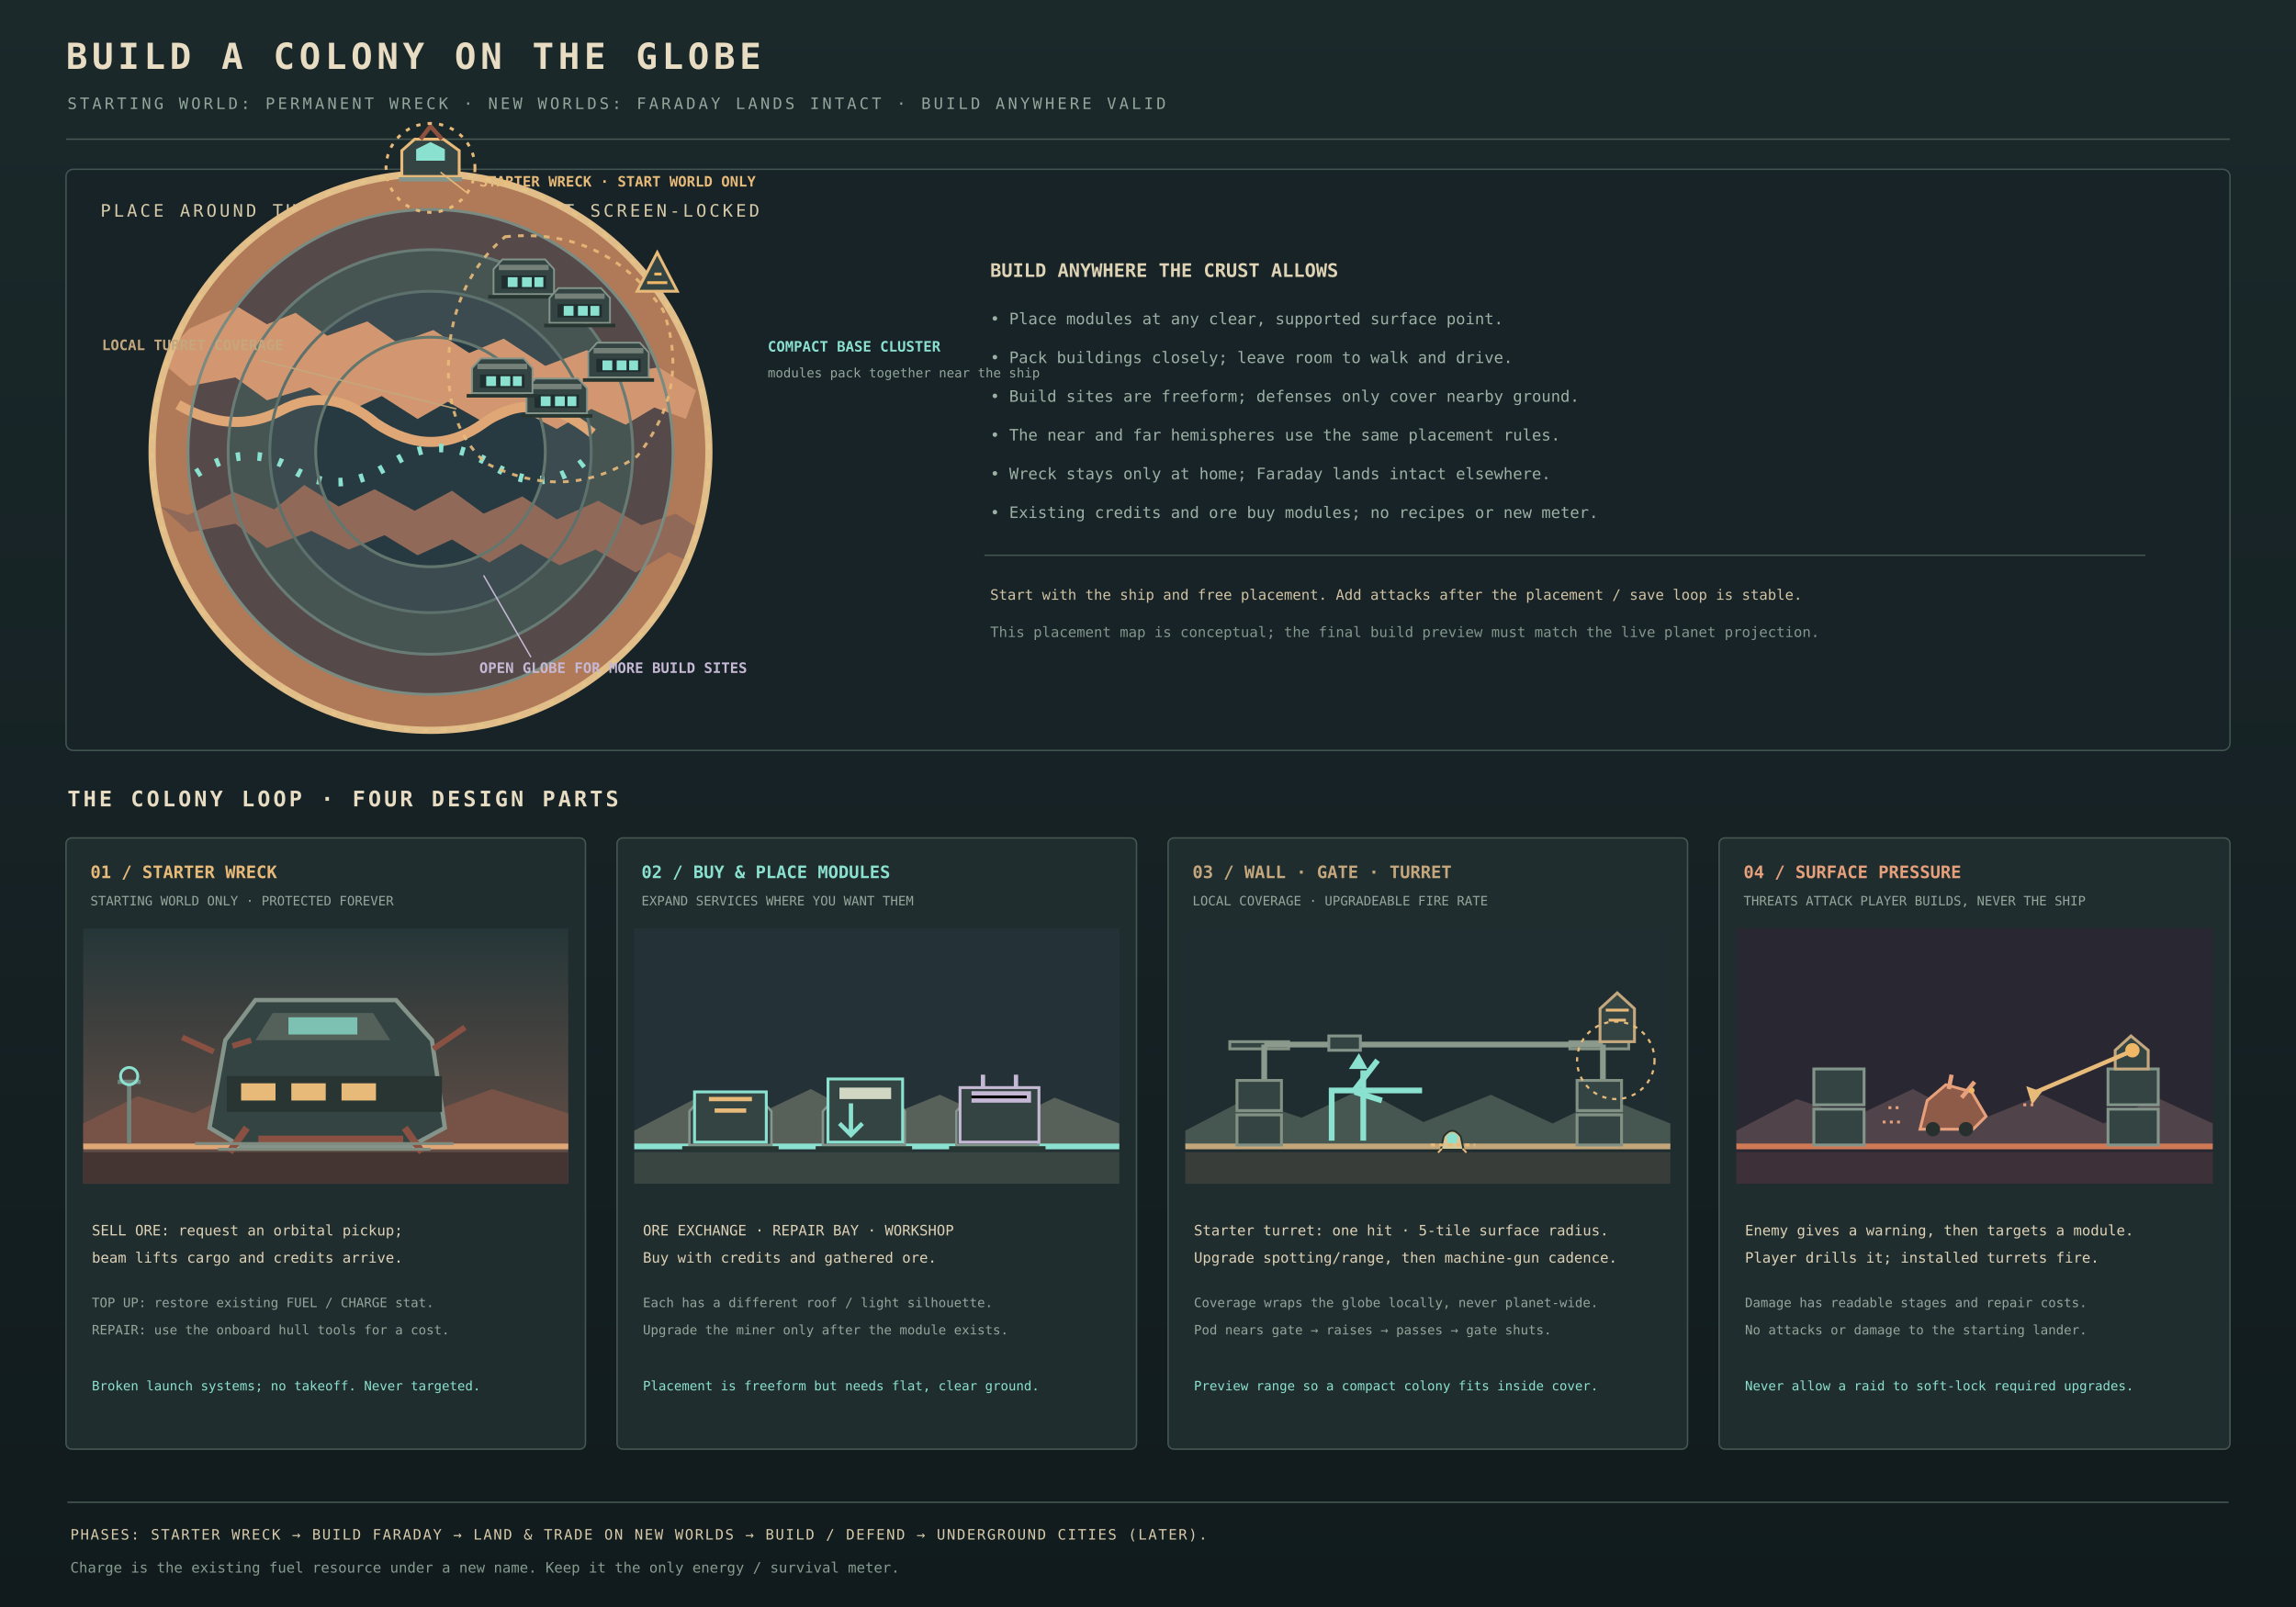
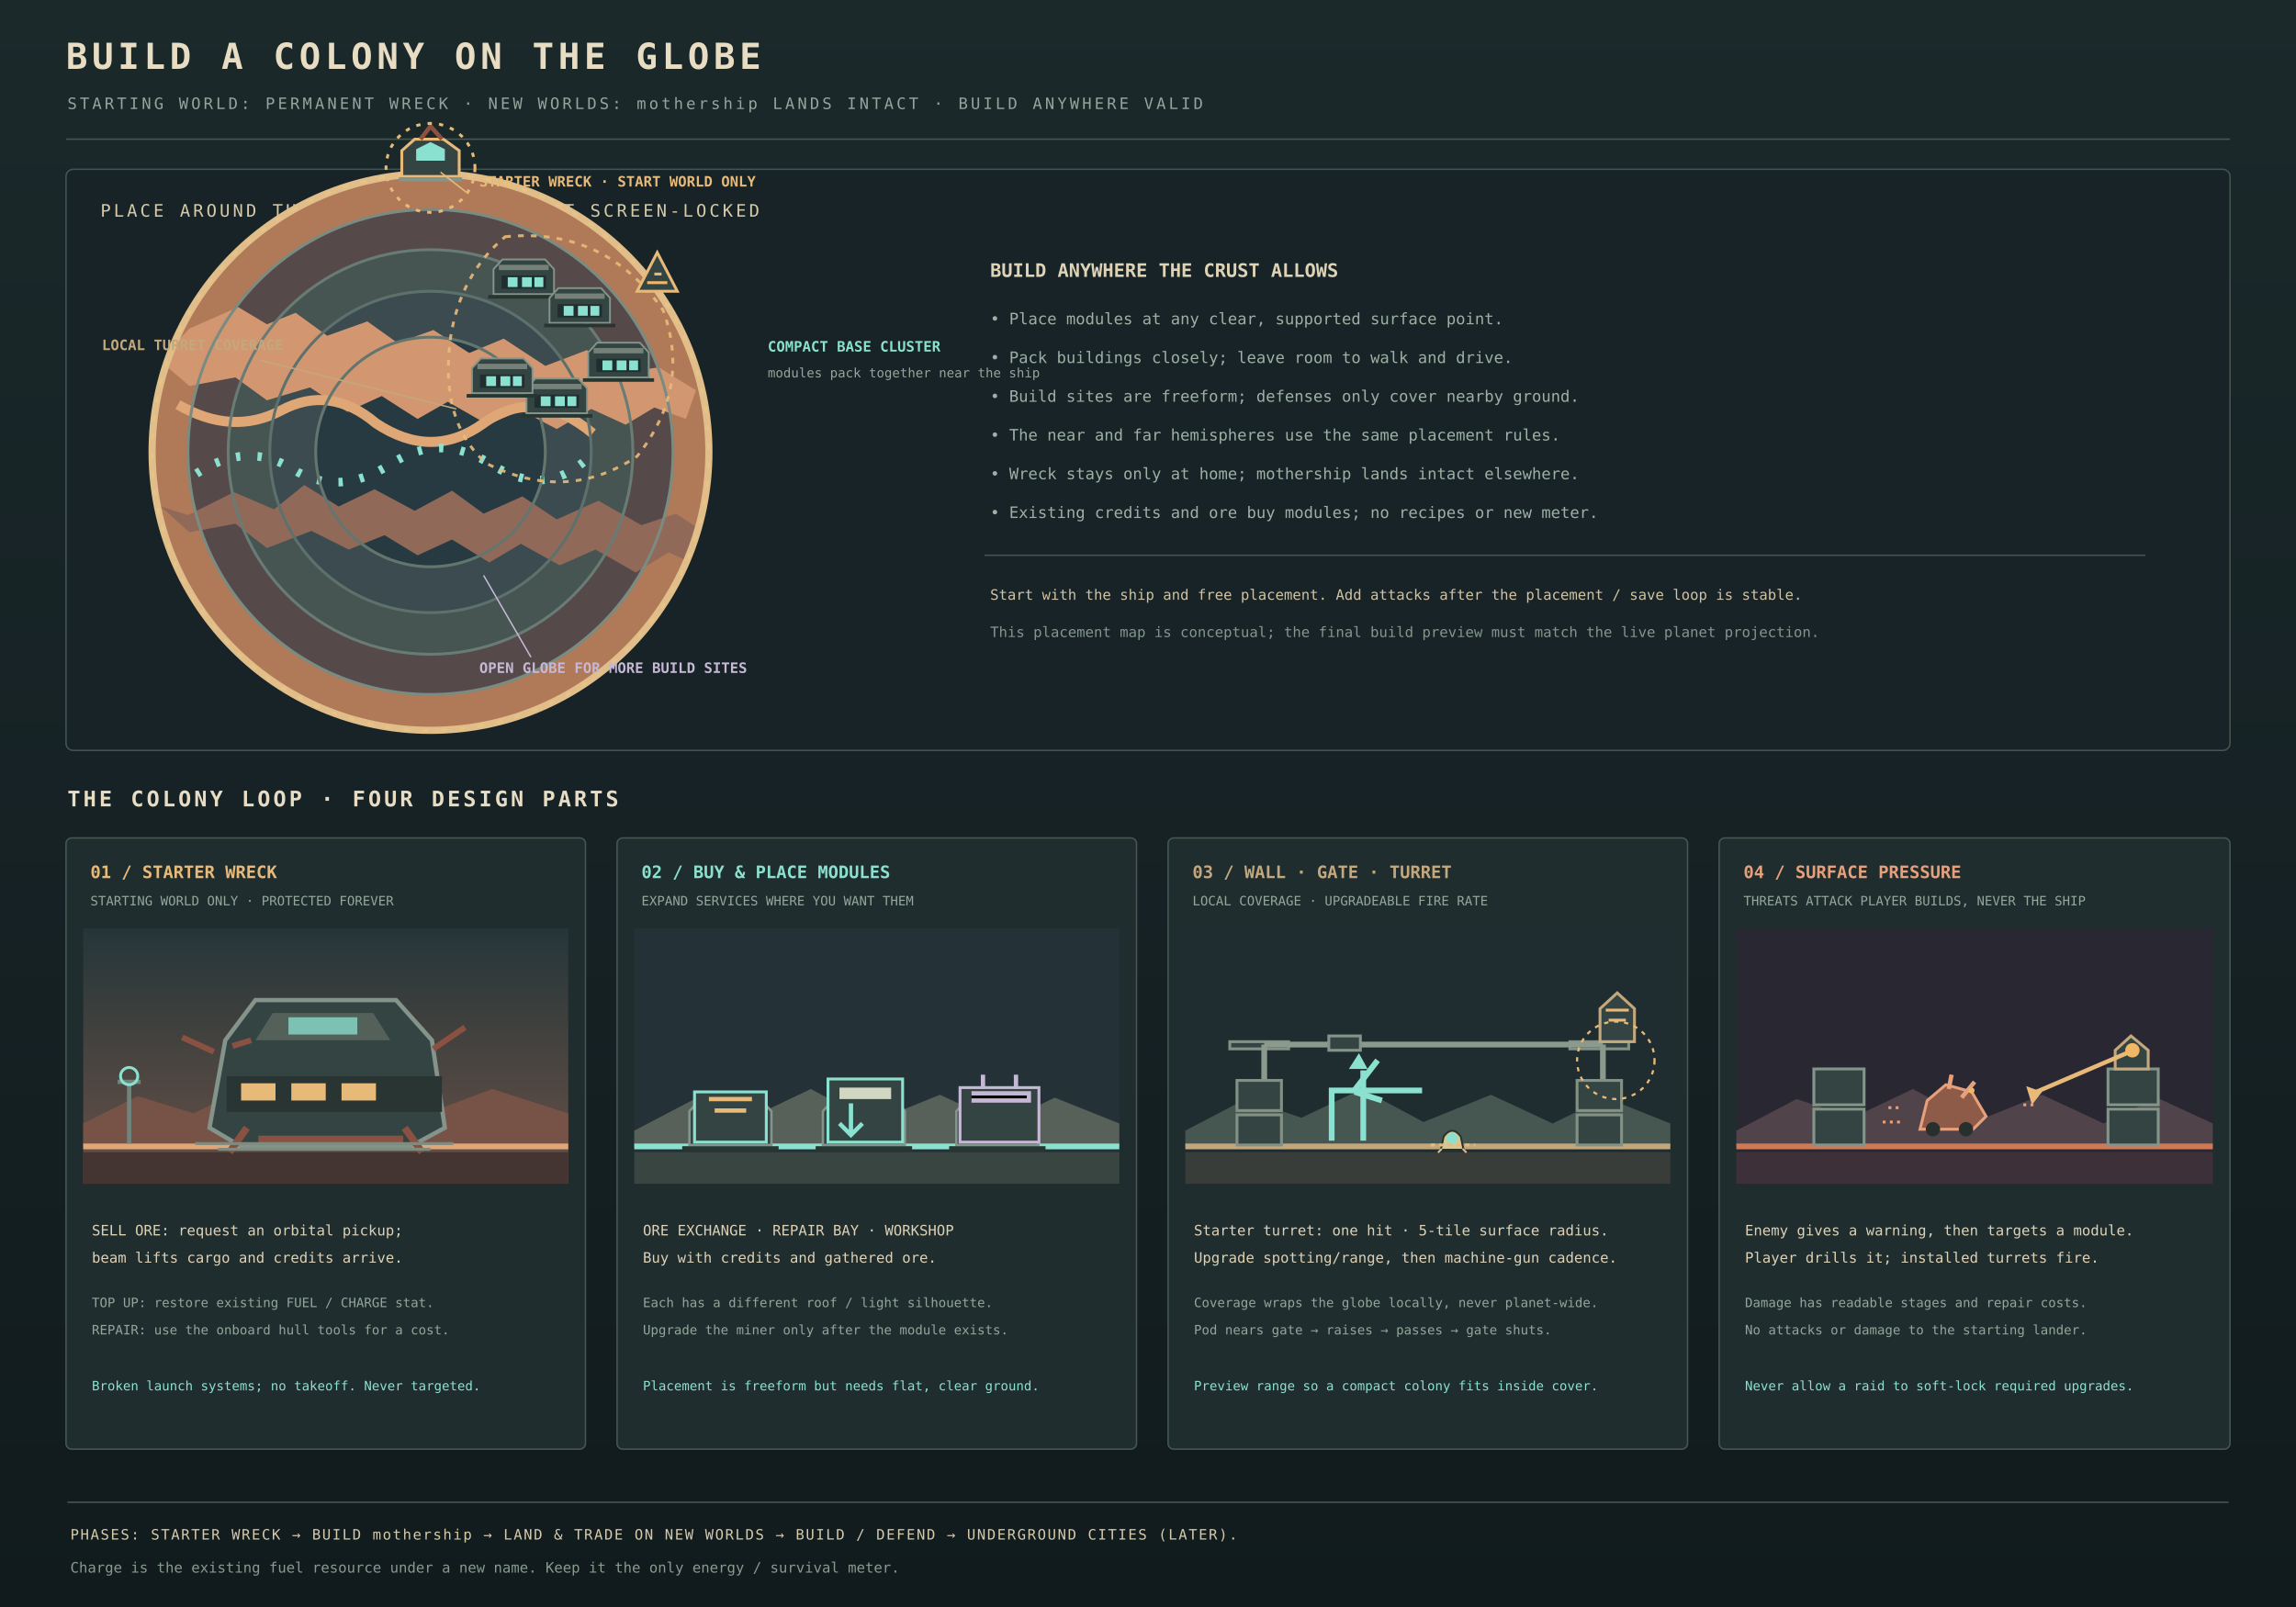
<svg xmlns="http://www.w3.org/2000/svg" width="1600" height="1120" viewBox="0 0 1600 1120" role="img" aria-labelledby="title desc">
  <defs>
    <linearGradient id="board" x2="0" y2="1">
      <stop stop-color="#1b292b" />
      <stop offset="1" stop-color="#111b1e" />
    </linearGradient>
    <linearGradient id="sky" x2="0" y2="1">
      <stop stop-color="#253638" />
      <stop offset="1" stop-color="#6a5148" />
    </linearGradient>
    <clipPath id="globe">
      <circle cx="300" cy="315" r="194" />
    </clipPath>
    <g id="module">
      <path d="M-34 0V-28L-24-39H24L34-28V0Z" fill="#344443" stroke="#83958a" stroke-width="2" />
      <path d="M-28-33H28V-27H-28Z" fill="#758178" />
      <path d="M-25-21H25V-6H-25Z" fill="#202e30" />
      <path d="M-18-19H-7V-8H-18Zm16 0H9V-8H-2Zm14 0h10V-8H12Z" fill="#8be1cf" />
      <path d="M-40 3H40" stroke="#273631" stroke-width="4" />
    </g>
    <g id="pod">
      <path d="M-12 5-9-9Q0-21 9-9l3 14z" fill="#d6c896" stroke="#263330" stroke-width="2" />
      <path d="M-6-9Q0-16 6-9L4-2H-4Z" fill="#8be1cf" />
      <path d="M-11 4-15 8m26-4 4 4" stroke="#e8ba79" stroke-width="2" />
    </g>
  </defs>
  <rect width="1600" height="1120" fill="url(#board)" />
  <text x="46" y="48" fill="#e8ddc3" font-family="monospace" font-size="25" font-weight="bold" letter-spacing="3">BUILD A COLONY ON THE GLOBE</text>
-   <text x="47" y="76" fill="#92a69b" font-family="monospace" font-size="11" letter-spacing="2">STARTING WORLD: PERMANENT WRECK · NEW WORLDS: FARADAY LANDS INTACT · BUILD ANYWHERE VALID</text>
+   <text x="47" y="76" fill="#92a69b" font-family="monospace" font-size="11" letter-spacing="2">STARTING WORLD: PERMANENT WRECK · NEW WORLDS: mothership LANDS INTACT · BUILD ANYWHERE VALID</text>
  <path d="M46 97H1554" stroke="#465751" />
  <rect x="46" y="118" width="1508" height="405" rx="5" fill="#172326" stroke="#435551" />
  <text x="70" y="151" fill="#d7caa9" font-family="monospace" font-size="12" letter-spacing="2">PLACE AROUND THE CIRCUMFERENCE · NOT SCREEN-LOCKED</text>
  <g clip-path="url(#globe)">
    <circle cx="300" cy="315" r="194" fill="#b07957" />
    <circle cx="300" cy="315" r="169" fill="#554949" />
    <circle cx="300" cy="315" r="141" fill="#465452" />
    <circle cx="300" cy="315" r="112" fill="#3c4b50" />
    <circle cx="300" cy="315" r="80" fill="#273a41" />
    <path d="M132 229l34-15 20 12 20-8 22 16 28-10 21 15 25-9 25 16 24-10 29 19 29-11 23 16 27-4 26 16-7 20-22-8-20 12-24-11-24 14-25-13-23 10-28-16-21 12-25-16-24 11-26-17-30 9-22-16-32 6-21-18Z" fill="#d29770" />
    <path d="M131 359l32-16 28 12 21-17 24 15 25-12 28 15 26-14 22 16 27-12 24 16 29-13 30 17 24-8 26 17-9 20-22-10-23 14-28-16-25 11-27-15-22 13-26-16-24 11-23-14-25 10-26-13-31 12-22-17-32 6-20-18Z" fill="#916959" />
    <path d="M124 282q38 22 72 4t66 9q39 26 75 0t76 7" fill="none" stroke="#e0a776" stroke-width="7" />
    <path d="M137 330q35-23 67-3t69-4q34-22 70 1t66-4" fill="none" stroke="#8be1cf" stroke-width="6" stroke-dasharray="3 12" />
  </g>
  <circle cx="300" cy="315" r="194" fill="none" stroke="#e1bd89" stroke-width="5" />
  <circle cx="300" cy="315" r="169" fill="none" stroke="#7a8b81" stroke-width="2" />
  <circle cx="300" cy="315" r="141" fill="none" stroke="#687b74" stroke-width="2" />
  <circle cx="300" cy="315" r="112" fill="none" stroke="#5d716c" stroke-width="2" />
  <circle cx="300" cy="315" r="80" fill="none" stroke="#63766e" stroke-width="2" />
  <path d="M300 121A194 194 0 0 1 494 315A194 194 0 0 1 300 509A194 194 0 0 1 106 315A194 194 0 0 1 300 121Z" fill="none" stroke="#e8c787" stroke-width="2" stroke-dasharray="4 9" opacity=".7" />
  <g transform="translate(300 121)">
    <path d="M-20 2V-16L-11-24H9L20-16V2Z" fill="#344443" stroke="#e8ba79" stroke-width="2" />
    <path d="M-10-17 0-22 10-17v8h-20z" fill="#8be1cf" />
    <path d="M-22 4h44" stroke="#83958a" stroke-width="3" />
    <path d="M-7-24l7-9 8 9" fill="none" stroke="#8e5140" stroke-width="3" />
    <circle cx="0" cy="-4" r="31" fill="none" stroke="#e8ba79" stroke-width="2" stroke-dasharray="3 5" />
  </g>
  <g transform="translate(365 205) scale(.62)">
    <use href="#module" />
  </g>
  <g transform="translate(404 225) scale(.62)">
    <use href="#module" />
  </g>
  <g transform="translate(431 263) scale(.62)">
    <use href="#module" />
  </g>
  <g transform="translate(388 288) scale(.62)">
    <use href="#module" />
  </g>
  <g transform="translate(350 274) scale(.62)">
    <use href="#module" />
  </g>
  <path d="M352 165Q421 158 462 216Q482 270 444 318Q395 351 339 323Q306 294 314 235Q321 191 352 165Z" fill="none" stroke="#e8ba79" stroke-width="2" stroke-dasharray="4 5" opacity=".9" />
  <path d="M444 203 458 176 472 203Z" fill="#344443" stroke="#e8ba79" stroke-width="2" />
  <path d="M451 197h14m-9-6h5" stroke="#f0b866" stroke-width="2" />
  <text x="535" y="245" fill="#8be1cf" font-family="monospace" font-size="10" font-weight="bold">COMPACT BASE CLUSTER</text>
  <text x="535" y="263" fill="#94a69b" font-family="monospace" font-size="9">modules pack together near the ship</text>
  <text x="334" y="469" fill="#c5b8d5" font-family="monospace" font-size="10" font-weight="bold">OPEN GLOBE FOR MORE BUILD SITES</text>
  <path d="M370 458 337 401" stroke="#c5b8d5" />
  <text x="71" y="244" fill="#c4a77d" font-family="monospace" font-size="10" font-weight="bold">LOCAL TURRET COVERAGE</text>
  <path d="M181 251 318 285" stroke="#c4a77d" />
  <text x="334" y="130" fill="#e8ba79" font-family="monospace" font-size="10" font-weight="bold">STARTER WRECK · START WORLD ONLY</text>
  <path d="M325 134 307 120" stroke="#e8ba79" />
  <text x="690" y="193" fill="#dfd3b5" font-family="monospace" font-size="13" font-weight="bold">BUILD ANYWHERE THE CRUST ALLOWS</text>
  <text x="690" y="226" fill="#9db0a4" font-family="monospace" font-size="11">• Place modules at any clear, supported surface point.</text>
  <text x="690" y="253" fill="#9db0a4" font-family="monospace" font-size="11">• Pack buildings closely; leave room to walk and drive.</text>
  <text x="690" y="280" fill="#9db0a4" font-family="monospace" font-size="11">• Build sites are freeform; defenses only cover nearby ground.</text>
  <text x="690" y="307" fill="#9db0a4" font-family="monospace" font-size="11">• The near and far hemispheres use the same placement rules.</text>
-   <text x="690" y="334" fill="#9db0a4" font-family="monospace" font-size="11">• Wreck stays only at home; Faraday lands intact elsewhere.</text>
+   <text x="690" y="334" fill="#9db0a4" font-family="monospace" font-size="11">• Wreck stays only at home; mothership lands intact elsewhere.</text>
  <text x="690" y="361" fill="#9db0a4" font-family="monospace" font-size="11">• Existing credits and ore buy modules; no recipes or new meter.</text>
  <path d="M686 387H1495" stroke="#435551" />
  <text x="690" y="418" fill="#d1c3a4" font-family="monospace" font-size="10">Start with the ship and free placement. Add attacks after the placement / save loop is stable.</text>
  <text x="690" y="444" fill="#82968b" font-family="monospace" font-size="10">This placement map is conceptual; the final build preview must match the live planet projection.</text>
  <text x="47" y="562" fill="#e8ddc3" font-family="monospace" font-size="15" font-weight="bold" letter-spacing="2">THE COLONY LOOP · FOUR DESIGN PARTS</text>
  <g transform="translate(46 584)">
    <rect width="362" height="426" rx="4" fill="#202d2e" stroke="#465751" />
    <text x="17" y="28" fill="#e8ba79" font-family="monospace" font-size="12" font-weight="bold">01 / STARTER WRECK</text>
    <text x="17" y="47" fill="#93a79b" font-family="monospace" font-size="9">STARTING WORLD ONLY · PROTECTED FOREVER</text>
    <rect x="12" y="63" width="338" height="178" fill="url(#sky)" />
    <path d="M12 199L50 180 89 192 131 171 167 194 208 179 249 193 297 175 350 192V215H12Z" fill="#775347" />
    <path d="M12 215H350" stroke="#e0a776" stroke-width="4" />
    <path d="M12 219H350V241H12Z" fill="#443532" />
    <path d="M100 202l11-61 21-28h98l25 28 9 61-24 13H122Z" fill="#344443" stroke="#85948a" stroke-width="3" />
    <path d="M144 122h70l12 19h-94z" fill="#53615a" />
    <path d="M155 125h48v12h-48z" fill="#8be1cf" opacity=".75" />
    <path d="M112 166h150v25H112z" fill="#283532" />
    <path d="M122 171h24v12h-24m35-12h24v12h-24m35-12h24v12h-24" fill="#e8ba79" />
    <path d="M126 202l-12 17m122-17 12 17M134 210h101" stroke="#8a5143" stroke-width="5" />
    <path d="M90 213h180m-164 4h148" stroke="#7f8b7e" stroke-width="2" />
    <path d="M103 149l-22-10m175 8 22-15m-149 9-13 4" stroke="#8a5143" stroke-width="4" />
    <path d="M44 213v-43m-8 0h16" stroke="#71847b" stroke-width="3" />
    <circle cx="44" cy="166" r="6" fill="none" stroke="#8be1cf" stroke-width="2" />
    <text x="18" y="277" fill="#ddd1b6" font-family="monospace" font-size="10">SELL ORE: request an orbital pickup;</text>
    <text x="18" y="296" fill="#ddd1b6" font-family="monospace" font-size="10">beam lifts cargo and credits arrive.</text>
    <text x="18" y="327" fill="#92a69b" font-family="monospace" font-size="9">TOP UP: restore existing FUEL / CHARGE stat.</text>
    <text x="18" y="346" fill="#92a69b" font-family="monospace" font-size="9">REPAIR: use the onboard hull tools for a cost.</text>
    <text x="18" y="385" fill="#8be1cf" font-family="monospace" font-size="9">Broken launch systems; no takeoff. Never targeted.</text>
  </g>
  <g transform="translate(430 584)">
    <rect width="362" height="426" rx="4" fill="#202d2e" stroke="#465751" />
    <text x="17" y="28" fill="#8be1cf" font-family="monospace" font-size="12" font-weight="bold">02 / BUY &amp; PLACE MODULES</text>
    <text x="17" y="47" fill="#93a79b" font-family="monospace" font-size="9">EXPAND SERVICES WHERE YOU WANT THEM</text>
    <rect x="12" y="63" width="338" height="178" fill="#243237" />
    <path d="M12 204L54 182 93 195 135 175 178 198 225 179 268 199 305 181 350 199V215H12Z" fill="#58605a" />
    <path d="M12 215H350" stroke="#8be1cf" stroke-width="4" />
    <path d="M12 219H350V241H12Z" fill="#394541" />
    <g transform="translate(79 214) scale(.84)">
      <use href="#module" />
    </g>
    <g transform="translate(172 214) scale(.84)">
      <use href="#module" />
    </g>
    <g transform="translate(265 214) scale(.84)">
      <use href="#module" />
    </g>
    <path d="M54 212v-35h50v35z" fill="#344443" stroke="#8be1cf" stroke-width="2" />
    <path d="M64 182h30m-26 8h22" stroke="#e8ba79" stroke-width="3" />
    <path d="M147 212v-44h52v44z" fill="#344443" stroke="#8be1cf" stroke-width="2" />
    <path d="M155 174h36v8h-36z" fill="#d1d7c2" />
    <path d="M163 185v20m-8-6 8 8 8-8" fill="none" stroke="#8be1cf" stroke-width="3" />
    <path d="M239 212v-38h55v38z" fill="#344443" stroke="#c5b8d5" stroke-width="2" />
    <path d="M247 178h40v5h-40m8-8v-10m23 10v-10" stroke="#c5b8d5" stroke-width="3" />
    <text x="18" y="277" fill="#ddd1b6" font-family="monospace" font-size="10">ORE EXCHANGE · REPAIR BAY · WORKSHOP</text>
    <text x="18" y="296" fill="#ddd1b6" font-family="monospace" font-size="10">Buy with credits and gathered ore.</text>
    <text x="18" y="327" fill="#92a69b" font-family="monospace" font-size="9">Each has a different roof / light silhouette.</text>
    <text x="18" y="346" fill="#92a69b" font-family="monospace" font-size="9">Upgrade the miner only after the module exists.</text>
    <text x="18" y="385" fill="#8be1cf" font-family="monospace" font-size="9">Placement is freeform but needs flat, clear ground.</text>
  </g>
  <g transform="translate(814 584)">
    <rect width="362" height="426" rx="4" fill="#202d2e" stroke="#465751" />
    <text x="17" y="28" fill="#c4a77d" font-family="monospace" font-size="12" font-weight="bold">03 / WALL · GATE · TURRET</text>
    <text x="17" y="47" fill="#93a79b" font-family="monospace" font-size="9">LOCAL COVERAGE · UPGRADEABLE FIRE RATE</text>
    <rect x="12" y="63" width="338" height="178" fill="#202d30" />
    <path d="M12 204L54 182 93 195 135 175 178 198 225 179 268 199 305 181 350 199V215H12Z" fill="#465650" />
    <path d="M12 215H350" stroke="#c3a77b" stroke-width="4" />
    <path d="M12 219H350V241H12Z" fill="#393d39" />
    <g fill="#344443" stroke="#829184" stroke-width="2">
      <path d="M48 214v-21h31v21zm0-24v-21h31v21zm-5-48h41v5H43z" />
      <path d="M285 214v-21h31v21zm0-24v-21h31v21zm-5-48h41v5h-41z" />
    </g>
    <path d="M67 168v-24m236 24v-24m-236 0h236" stroke="#8b9a8d" stroke-width="4" />
    <path d="M114 211v-35h22v35m0-35h41m-41 0v-14" fill="none" stroke="#8be1cf" stroke-width="4" />
    <path d="M129 177l17-22m-16 22 19 6" fill="none" stroke="#8be1cf" stroke-width="4" />
    <path d="M126 161l7-11 6 11" fill="#8be1cf" />
    <path d="M112 148h22v-10h-22z" fill="#344443" stroke="#83958a" stroke-width="2" />
    <path d="M301 142v-23l12-11 12 11v23z" fill="#344443" stroke="#c4a77d" stroke-width="2" />
    <path d="M305 120h16m-14 7h12" stroke="#e8ba79" stroke-width="2" />
    <circle cx="312" cy="155" r="27" fill="none" stroke="#e8ba79" stroke-width="1.5" stroke-dasharray="3 4" />
    <g transform="translate(198 214) scale(.66)">
      <use href="#pod" />
    </g>
    <path d="M183 214h31" stroke="#e8ba79" stroke-width="2" stroke-dasharray="3 3" />
    <text x="18" y="277" fill="#ddd1b6" font-family="monospace" font-size="10">Starter turret: one hit · 5-tile surface radius.</text>
    <text x="18" y="296" fill="#ddd1b6" font-family="monospace" font-size="10">Upgrade spotting/range, then machine-gun cadence.</text>
    <text x="18" y="327" fill="#92a69b" font-family="monospace" font-size="9">Coverage wraps the globe locally, never planet-wide.</text>
    <text x="18" y="346" fill="#92a69b" font-family="monospace" font-size="9">Pod nears gate → raises → passes → gate shuts.</text>
    <text x="18" y="385" fill="#8be1cf" font-family="monospace" font-size="9">Preview range so a compact colony fits inside cover.</text>
  </g>
  <g transform="translate(1198 584)">
    <rect width="356" height="426" rx="4" fill="#202d2e" stroke="#465751" />
    <text x="17" y="28" fill="#e7a07c" font-family="monospace" font-size="12" font-weight="bold">04 / SURFACE PRESSURE</text>
    <text x="17" y="47" fill="#93a79b" font-family="monospace" font-size="9">THREATS ATTACK PLAYER BUILDS, NEVER THE SHIP</text>
    <rect x="12" y="63" width="332" height="178" fill="#292832" />
    <path d="M12 204L54 182 93 195 135 175 178 198 225 179 268 199 305 181 344 199V215H12Z" fill="#51434a" />
    <path d="M12 215H344" stroke="#d07955" stroke-width="4" />
    <path d="M12 219H344V241H12Z" fill="#3d3038" />
    <g fill="#344443" stroke="#83958a" stroke-width="2">
      <path d="M66 214v-25h35v25zm0-28v-25h35v25z" />
      <path d="M271 214v-25h35v25zm0-28v-25h35v25z" />
    </g>
    <path d="M276 161v-13l11-10 12 10v13z" fill="#344443" stroke="#c4a77d" stroke-width="2" />
    <circle cx="288" cy="148" r="5" fill="#f0b866" />
    <path d="M284 150 221 177" stroke="#e8ba79" stroke-width="3" />
    <path d="M214 173l11 4-7 9z" fill="#e8ba79" />
    <path d="M140 203l5-20 13-11 18 5 10 17-9 9z" fill="#8d5b48" stroke="#e7a07c" stroke-width="2" />
    <circle cx="149" cy="203" r="5" fill="#28302e" />
    <circle cx="172" cy="203" r="5" fill="#28302e" />
    <path d="M169 181l9-11m-18 5 2-10" stroke="#e7a07c" stroke-width="3" />
    <circle cx="176" cy="176" r="2" fill="#f0b866" />
    <path d="M118 188h10m-14 10h12m86-12h10" stroke="#e7a07c" stroke-width="2" stroke-dasharray="2 3" />
    <text x="18" y="277" fill="#ddd1b6" font-family="monospace" font-size="10">Enemy gives a warning, then targets a module.</text>
    <text x="18" y="296" fill="#ddd1b6" font-family="monospace" font-size="10">Player drills it; installed turrets fire.</text>
    <text x="18" y="327" fill="#92a69b" font-family="monospace" font-size="9">Damage has readable stages and repair costs.</text>
    <text x="18" y="346" fill="#92a69b" font-family="monospace" font-size="9">No attacks or damage to the starting lander.</text>
    <text x="18" y="385" fill="#8be1cf" font-family="monospace" font-size="9">Never allow a raid to soft-lock required upgrades.</text>
  </g>
  <path d="M47 1047H1553" stroke="#465751" />
-   <text x="49" y="1073" fill="#d7caa9" font-family="monospace" font-size="10" letter-spacing="1">PHASES: STARTER WRECK → BUILD FARADAY → LAND &amp; TRADE ON NEW WORLDS → BUILD / DEFEND → UNDERGROUND CITIES (LATER).</text>
+   <text x="49" y="1073" fill="#d7caa9" font-family="monospace" font-size="10" letter-spacing="1">PHASES: STARTER WRECK → BUILD mothership → LAND &amp; TRADE ON NEW WORLDS → BUILD / DEFEND → UNDERGROUND CITIES (LATER).</text>
  <text x="49" y="1096" fill="#879a8e" font-family="monospace" font-size="10">Charge is the existing fuel resource under a new name. Keep it the only energy / survival meter.</text>
</svg>
